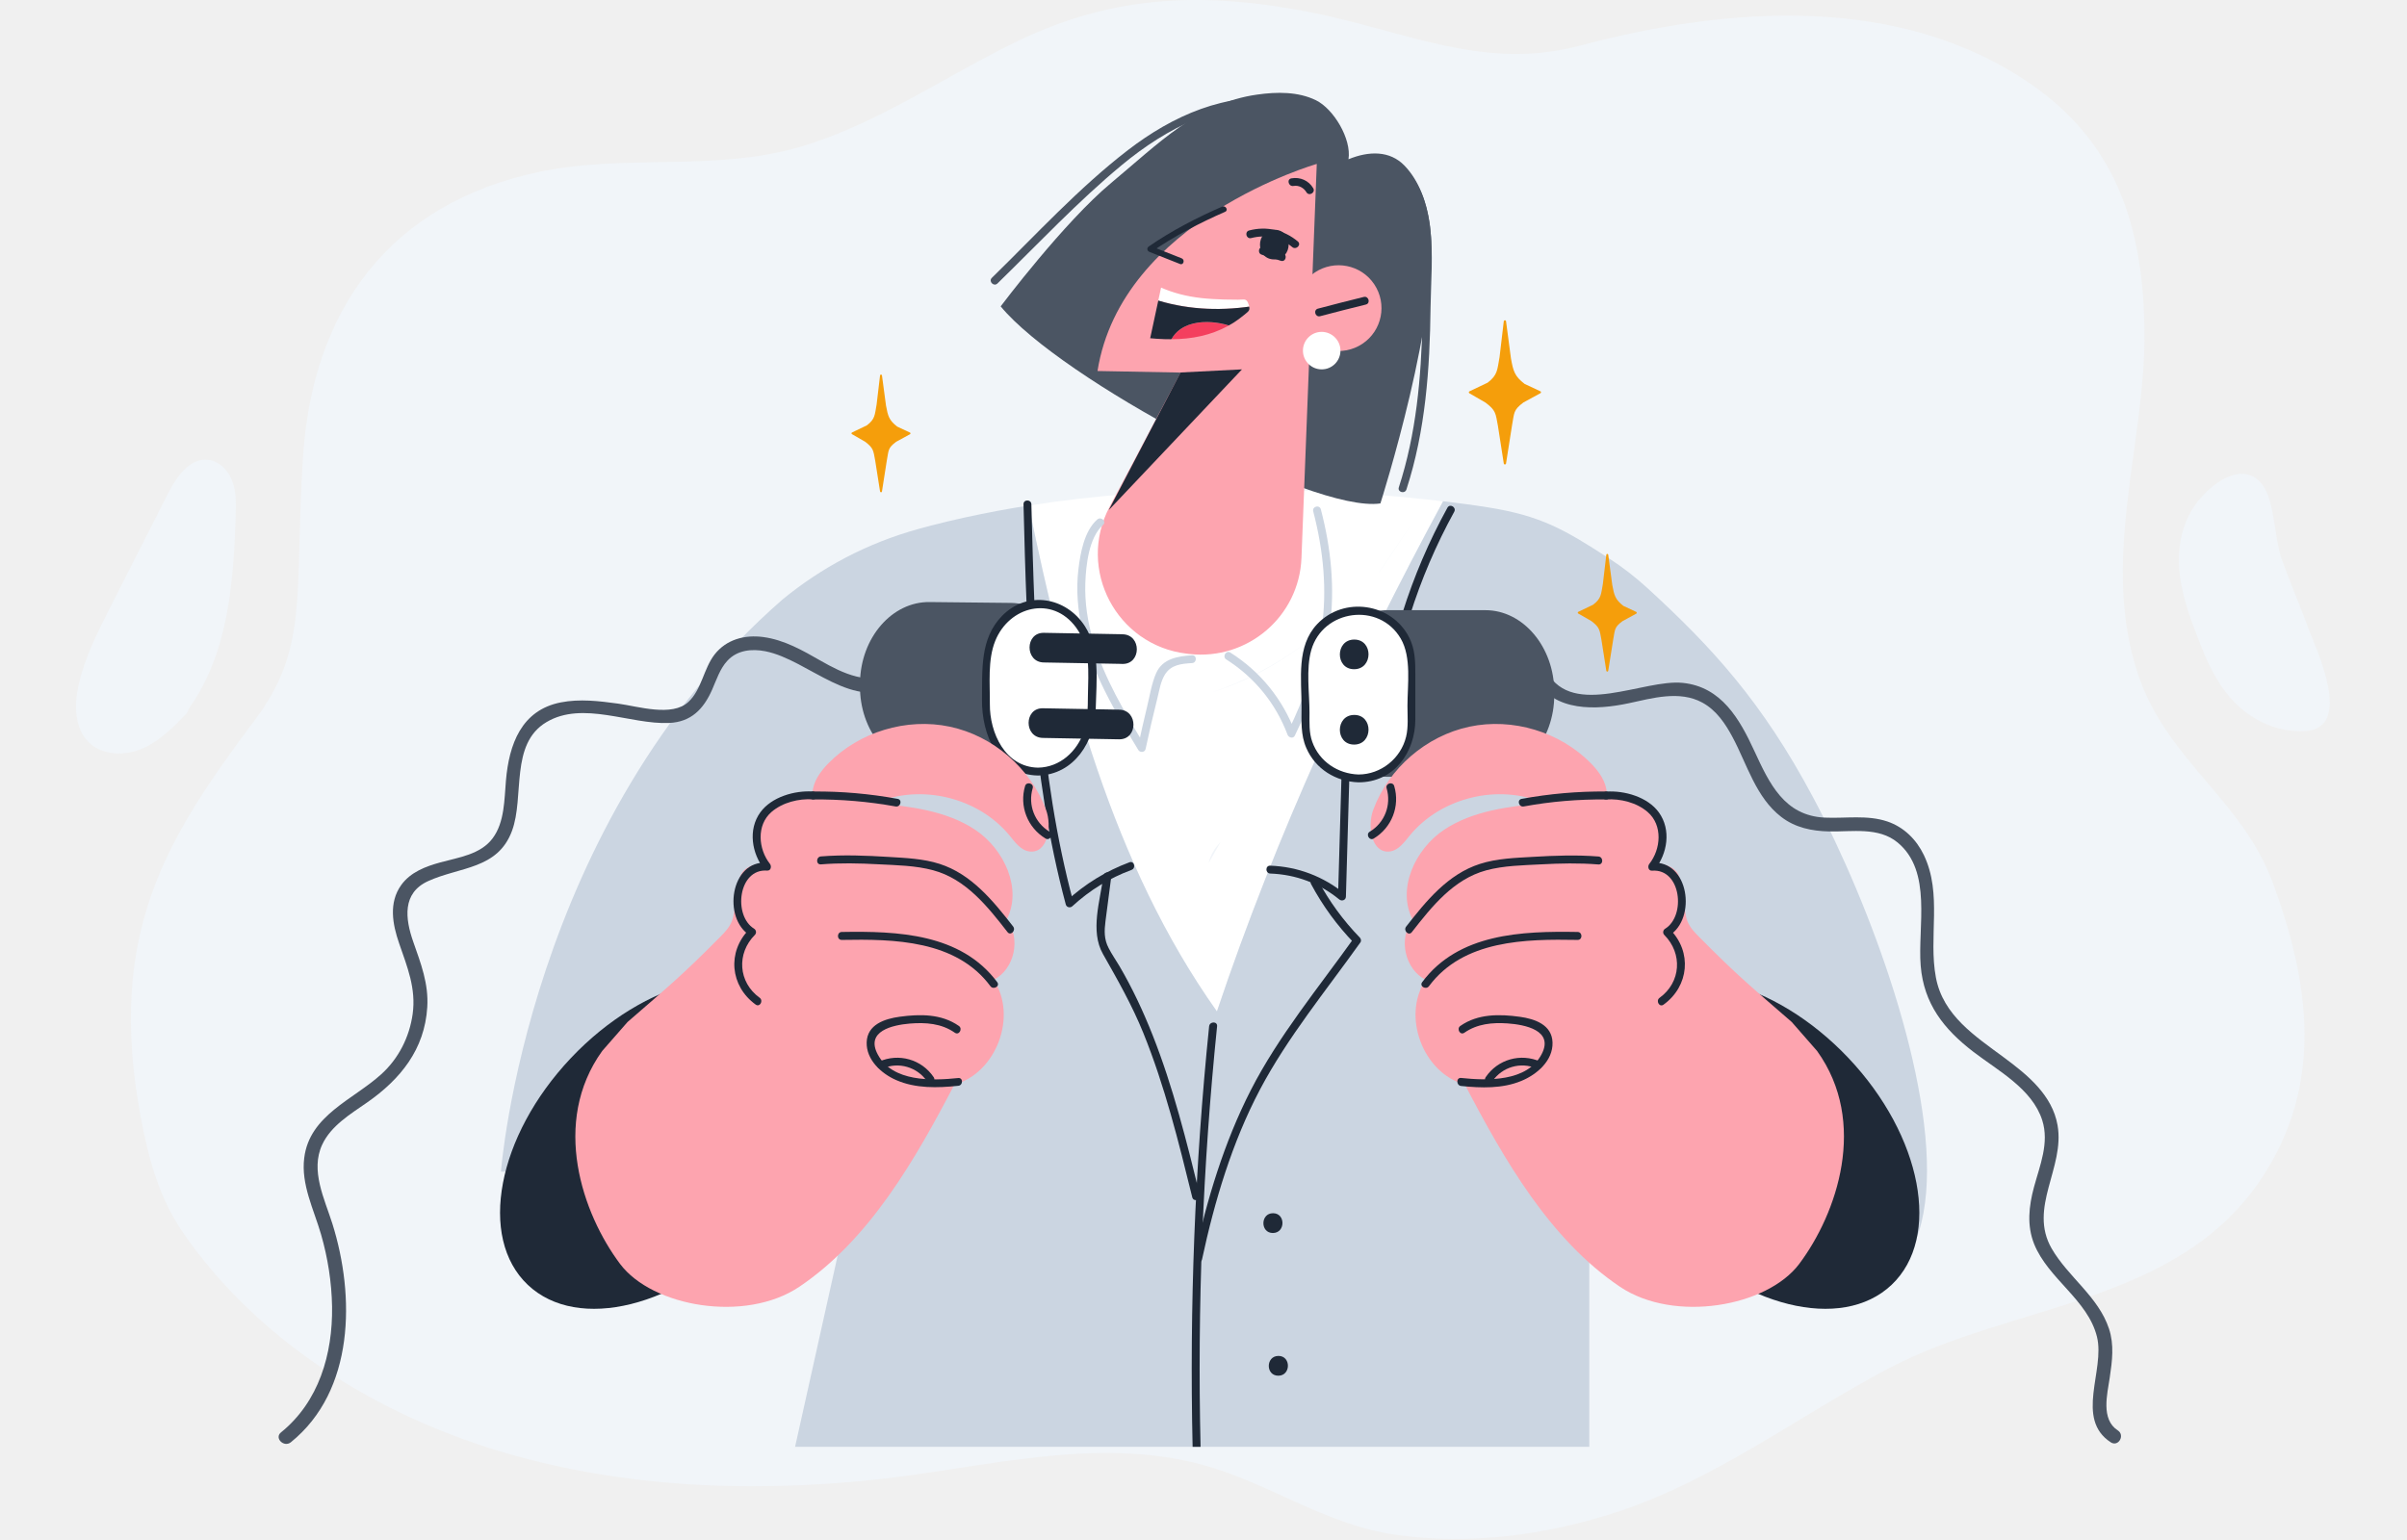
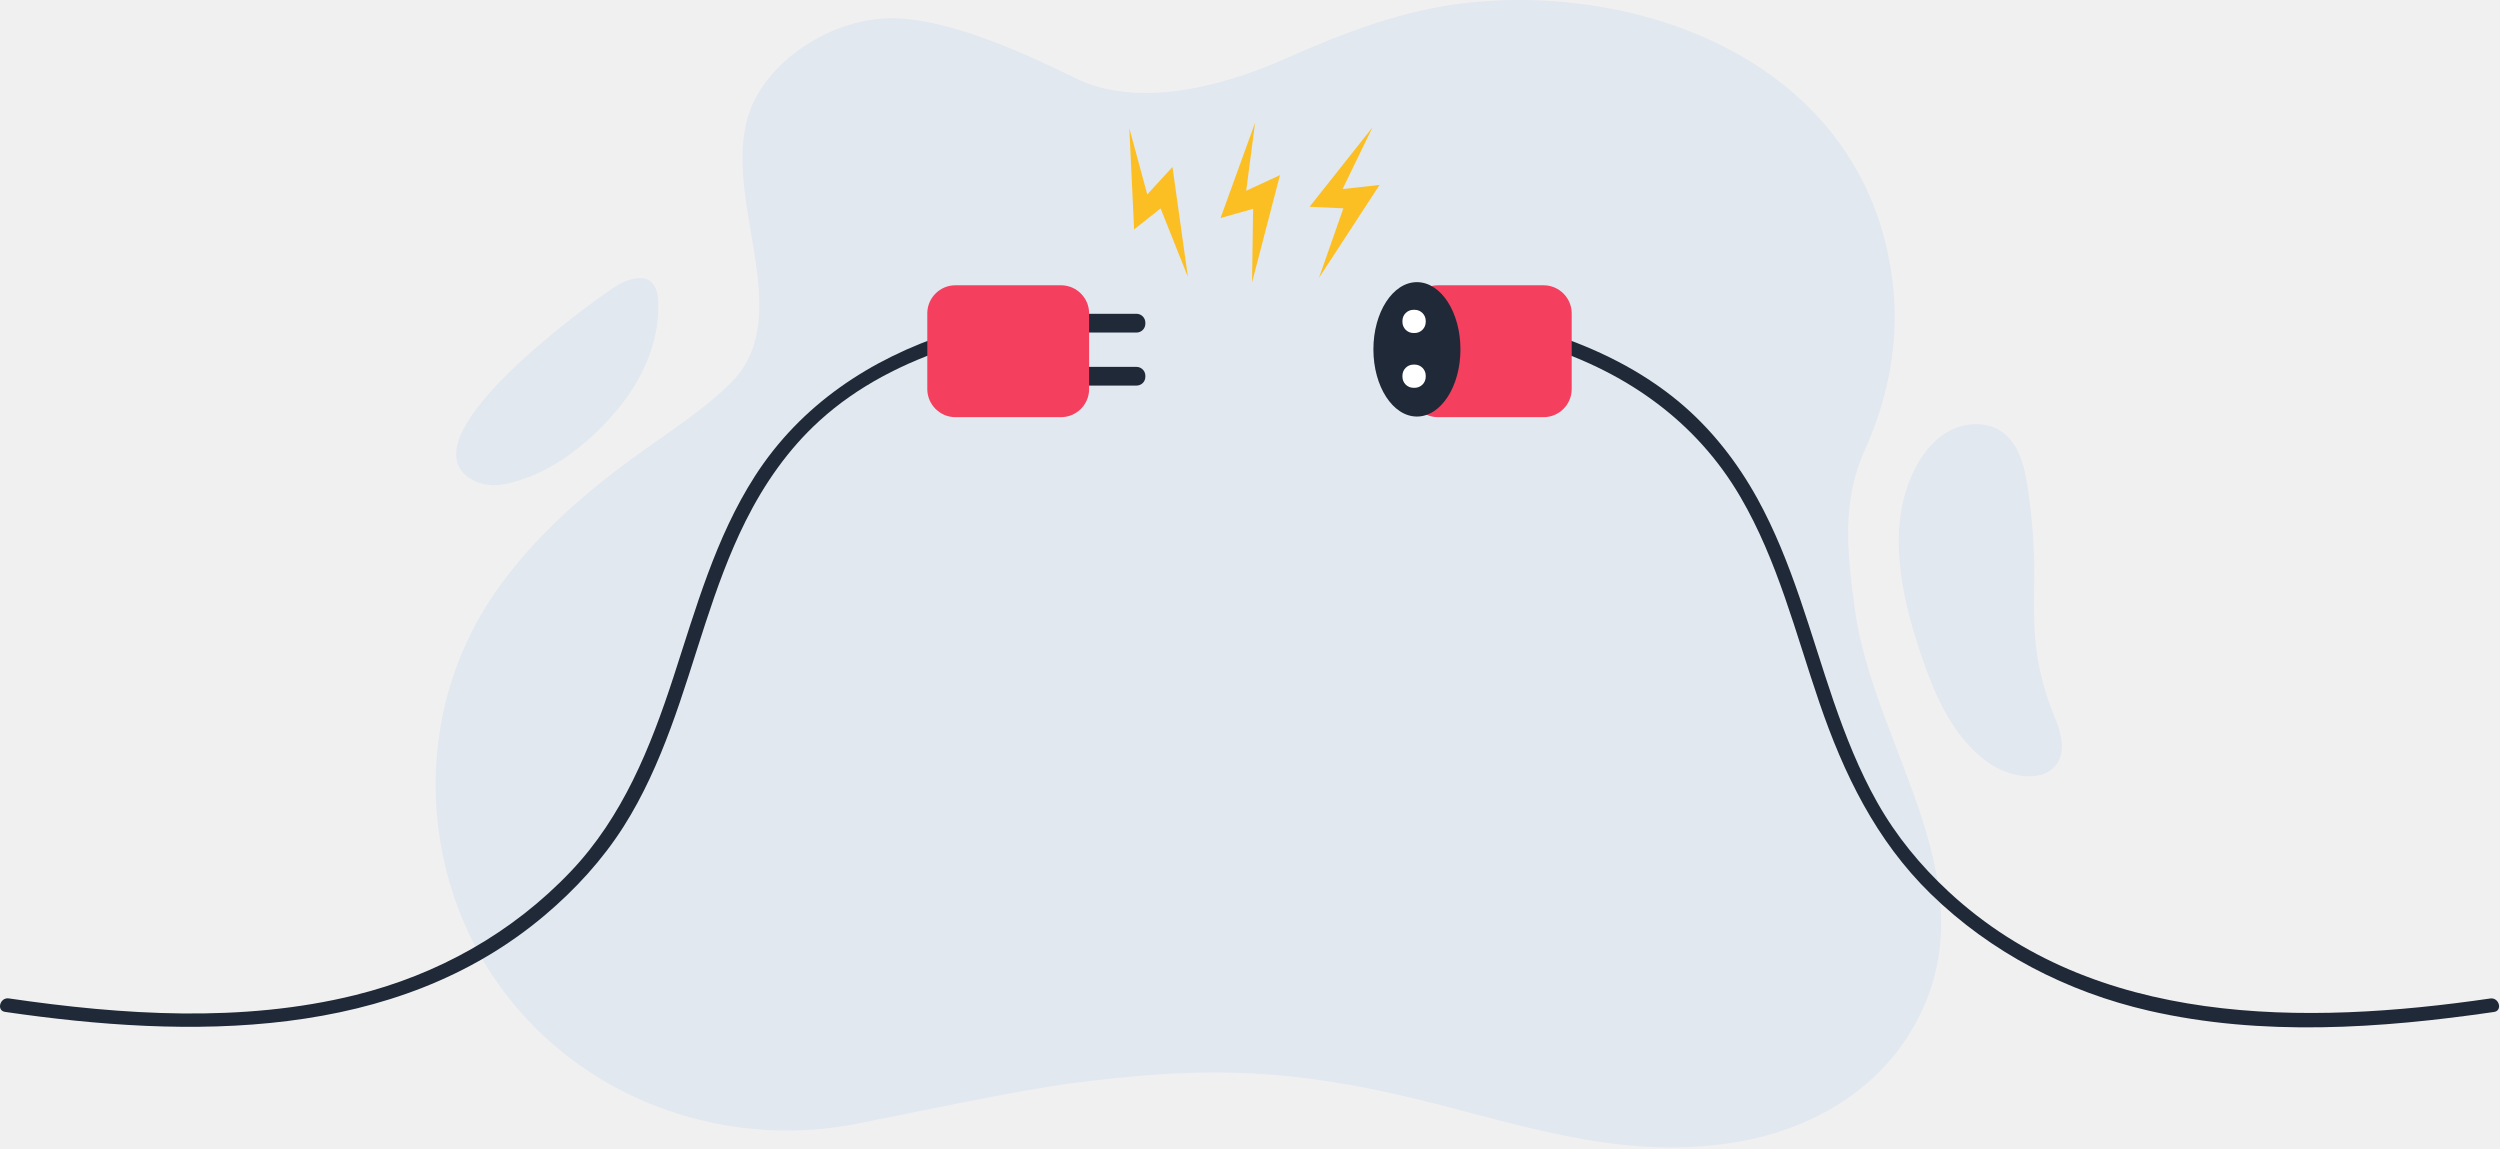
- <svg xmlns="http://www.w3.org/2000/svg" width="311" height="199" viewBox="0 0 311 199" fill="none">
-   <g clip-path="url(#clip0_168_7181)">
-     <path d="M126.355 7.956C118.952 11.953 111.754 16.456 103.66 18.9C92.586 22.247 81.002 19.863 69.806 22.186C50.298 26.244 40.326 40.101 39.139 59.208C38.012 77.279 39.938 83.708 32.862 93.159C21.399 108.449 13.79 120.705 18.164 144.278C19.146 149.575 20.527 154.776 23.617 159.267C32.777 172.607 47.366 182.118 63.263 187.162C79.16 192.207 96.33 193.001 113.015 191.243C126.973 189.775 141.465 185.537 155.399 189.329C164.087 191.701 171.139 197.034 180.287 198.359C189.847 199.743 199.747 198.419 208.883 195.433C221.593 191.28 232.317 183.033 244.021 176.856C260.016 168.429 281.244 168.694 292.161 152.368C300.316 140.16 298.414 127.013 293.676 114.131C289.726 103.392 280.057 98.299 276.325 87.368C271.296 72.632 277.125 57.787 277.076 43.231C277.028 30.036 273.805 18.948 262.815 11.159C245.657 -0.965 223.181 0.841 204.109 5.909C191.774 9.184 181.608 4.055 169.733 1.671C156.114 -1.061 144.288 -0.821 131.626 5.247C129.857 6.09 128.1 7.017 126.355 7.956Z" fill="#F1F5F9" />
-     <path d="M24.539 91.377C29.507 84.31 30.186 75.196 30.452 66.588C30.501 65.119 30.537 63.602 30.028 62.229C29.531 60.845 28.368 59.593 26.89 59.436C24.479 59.171 22.782 61.664 21.692 63.819C19.208 68.707 16.724 73.607 14.24 78.495C12.592 81.745 10.932 85.032 10.145 88.584C9.575 91.148 9.611 94.182 11.538 96C13.307 97.673 16.179 97.71 18.42 96.734C20.662 95.759 22.419 93.965 24.115 92.207L24.539 91.377Z" fill="#F1F5F9" />
-     <path d="M281.948 68.947C280.64 73.956 282.627 79.024 284.396 83.515C285.486 86.284 286.855 89.005 289.061 91.112C291.266 93.219 294.416 94.675 297.821 94.495C304.243 94.146 299.166 83.683 298.173 80.987C297.082 78.013 295.81 75.099 294.756 72.102C293.859 69.537 293.895 64.673 292.296 62.615C289.509 59.003 284.505 63.289 282.893 66.467C282.469 67.286 282.166 68.117 281.948 68.947Z" fill="#F1F5F9" />
-     <path d="M186.458 64.799C185.921 64.731 185.385 64.676 184.838 64.609C184.693 64.597 184.558 64.575 184.413 64.564C184.38 64.564 184.346 64.553 184.313 64.553C168.036 62.776 149.783 62.687 132.914 65.346C137.673 88.224 143.694 111.65 157.245 130.731C164.908 107.886 174.996 86.001 186.458 64.799ZM182.603 67.424C180.838 70.004 178.593 73.523 178.012 74.16C178.515 73.557 180.805 70.015 182.603 67.424ZM168.371 83.343C167.936 83.678 167.511 83.991 167.087 84.281C163.668 86.649 160.172 88.37 156.508 89.509C160.741 88.102 164.741 86.013 168.371 83.343ZM157.692 108.846L156.172 111.528C156.385 110.489 156.954 109.64 157.692 108.846Z" fill="white" />
-     <path d="M205.347 155.352V187H102.729L110.448 152.313L64.725 151.431C64.725 151.431 68.165 106.199 101.109 77.478C106.114 73.378 111.945 70.216 118.76 68.34C119.274 68.194 119.787 68.06 120.301 67.926C121.731 67.558 123.183 67.211 124.647 66.887C126.032 66.586 127.428 66.306 128.825 66.038C130.177 65.781 131.539 65.558 132.914 65.335C137.661 88.202 143.694 111.639 157.233 130.719C164.897 107.874 174.984 85.99 186.457 64.787C188.423 65.022 190.345 65.267 192.221 65.569C199.058 66.653 202.086 68.395 207.95 72.205C209.671 73.322 211.335 74.607 212.977 76.115C221.222 83.689 227.679 90.704 234.247 103.026C248.96 130.652 268.152 194.362 205.347 155.352Z" fill="#CBD5E1" />
-     <path d="M117.586 56.118L115.787 57.101C114.693 57.917 114.838 58.185 114.581 59.526L113.955 63.525C113.933 63.659 113.743 63.659 113.71 63.525L113.084 59.548C112.838 58.207 112.861 57.917 111.777 57.09L110.068 56.107C110.001 56.062 110.001 55.962 110.068 55.906L112 54.979C113.084 54.163 113.017 53.616 113.263 52.287L113.71 48.511C113.732 48.377 113.922 48.377 113.955 48.511L114.48 52.432C114.726 53.761 114.86 54.309 115.922 55.135L117.597 55.917C117.653 55.973 117.653 56.074 117.586 56.118Z" fill="#F59E0B" />
-     <path d="M211.435 79.299L209.637 80.282C208.542 81.097 208.687 81.365 208.43 82.706L207.793 86.705C207.771 86.839 207.581 86.839 207.548 86.705L206.922 82.728C206.676 81.388 206.699 81.097 205.615 80.27L203.906 79.287C203.839 79.243 203.839 79.142 203.906 79.086L205.838 78.159C206.922 77.344 206.855 76.796 207.101 75.467L207.548 71.691C207.57 71.557 207.76 71.557 207.793 71.691L208.318 75.612C208.564 76.941 208.698 77.489 209.759 78.315L211.435 79.097C211.491 79.153 211.491 79.254 211.435 79.299Z" fill="#F59E0B" />
-     <path d="M199.047 50.812L196.835 52.018C195.494 53.024 195.673 53.348 195.36 55.001L194.59 59.905C194.556 60.073 194.322 60.073 194.299 59.905L193.54 55.035C193.238 53.392 193.271 53.035 191.931 52.03L189.842 50.823C189.764 50.767 189.764 50.644 189.842 50.589L192.21 49.46C193.528 48.455 193.45 47.785 193.752 46.154L194.299 41.517C194.333 41.35 194.567 41.35 194.59 41.517L195.226 46.321C195.517 47.941 195.684 48.622 197.003 49.628L199.058 50.589C199.125 50.633 199.125 50.756 199.047 50.812Z" fill="#F59E0B" />
-     <path d="M176.291 50.309L174.492 51.292C173.397 52.108 173.542 52.376 173.286 53.717L172.649 57.716C172.626 57.85 172.437 57.85 172.403 57.716L171.777 53.739C171.532 52.398 171.554 52.108 170.47 51.281L168.761 50.298C168.694 50.254 168.694 50.153 168.761 50.108L170.694 49.181C171.777 48.366 171.71 47.818 171.956 46.489L172.403 42.713C172.425 42.579 172.615 42.579 172.649 42.713L173.174 46.634C173.42 47.963 173.554 48.511 174.615 49.337L176.291 50.12C176.358 50.164 176.358 50.265 176.291 50.309Z" fill="#F59E0B" />
-     <path d="M174.235 20.583C174.637 17.958 172.324 14.081 170.023 12.953C167.722 11.836 164.996 11.858 162.427 12.227C154.719 13.31 149.703 18.538 143.581 23.633C137.459 28.727 129.293 39.596 129.293 39.596C136.968 48.947 169.52 66.351 178.357 65.067C178.357 65.067 186.367 39.943 184.724 28.961C184.311 26.18 183.384 23.387 181.474 21.41C179.574 19.432 176.838 19.51 174.235 20.583Z" fill="#4B5563" />
-     <path d="M165.845 12.83C158.45 11.836 151.501 14.964 145.737 19.399C139.392 24.28 133.873 30.324 128.154 35.91C127.684 36.368 128.411 37.094 128.88 36.636C134.153 31.497 139.258 26.046 144.933 21.343C150.697 16.572 157.869 12.774 165.566 13.813C166.214 13.902 166.493 12.919 165.845 12.83Z" fill="#4B5563" />
-     <path d="M179.576 21.477C182.726 23.521 183.62 27.274 183.787 30.805C183.955 34.402 183.865 38.032 183.787 41.629C183.631 48.857 182.983 56.085 180.737 62.989C180.536 63.614 181.519 63.882 181.721 63.257C184.189 55.66 184.748 47.662 184.837 39.719C184.915 33.508 186.178 24.537 180.09 20.583C179.542 20.236 179.028 21.119 179.576 21.477Z" fill="#4B5563" />
-     <path d="M168.158 72.126L170.135 21.186C170.135 21.186 144.91 28.414 141.805 47.952L152.551 48.153C152.551 48.153 147.904 56.911 143.357 65.524C139.101 73.59 144.274 83.409 153.322 84.482C153.445 84.493 153.557 84.515 153.68 84.526C161.198 85.364 167.856 79.678 168.158 72.126Z" fill="#FDA4AF" />
-     <path d="M176.033 44.433C173.486 46.131 170.046 45.449 168.348 42.902C166.65 40.355 167.331 36.915 169.878 35.217C172.425 33.519 175.866 34.2 177.564 36.747C179.262 39.294 178.58 42.735 176.033 44.433Z" fill="#FDA4AF" />
-     <path d="M170.57 40.869C172.536 40.355 174.502 39.841 176.479 39.361C177.116 39.205 176.848 38.222 176.211 38.378C174.234 38.858 172.268 39.372 170.302 39.886C169.654 40.042 169.922 41.037 170.57 40.869Z" fill="#1F2937" />
-     <path d="M152.541 48.142L143.258 65.927L160.473 47.74L152.541 48.142Z" fill="#1F2937" />
-     <path d="M157.914 26.704C154.652 28.123 151.356 29.832 148.429 31.854C148.139 32.055 148.206 32.435 148.519 32.558C149.837 33.083 151.155 33.597 152.473 34.122C152.931 34.301 153.133 33.563 152.674 33.385C151.356 32.86 150.038 32.346 148.72 31.821C148.753 32.055 148.776 32.29 148.809 32.525C151.736 30.514 155.043 28.793 158.294 27.375C158.752 27.174 158.361 26.515 157.914 26.704Z" fill="#1F2937" />
-     <path d="M161.667 30.77C163.544 30.279 165.466 30.681 166.963 31.932C167.465 32.357 168.191 31.631 167.689 31.206C165.912 29.72 163.645 29.195 161.399 29.787C160.762 29.955 161.031 30.938 161.667 30.77Z" fill="#1F2937" />
-     <path d="M163.02 32.916C163.847 33.184 164.673 33.441 165.5 33.709C166.126 33.91 166.394 32.927 165.768 32.726C164.942 32.458 164.115 32.201 163.288 31.933C162.663 31.732 162.395 32.715 163.02 32.916Z" fill="#1F2937" />
-     <path d="M167.129 24.034C167.799 23.912 168.458 24.269 168.793 24.839C169.128 25.408 170.011 24.895 169.676 24.325C169.095 23.331 167.989 22.85 166.86 23.051C166.212 23.163 166.481 24.146 167.129 24.034Z" fill="#1F2937" />
-     <path d="M162.315 38.59C162.047 38.255 161.567 38.222 161.142 38.222C157.4 38.188 153.501 38.278 150.127 36.658L149.658 38.847C153.792 40.087 158.148 40.21 162.416 39.473C162.527 39.16 162.527 38.847 162.315 38.59Z" fill="white" />
-     <path d="M151.121 44.355C152.652 44.355 154.182 44.198 155.668 43.83C156.975 43.495 158.237 42.981 159.388 42.299C156.763 41.26 152.395 41.104 151.121 44.355Z" fill="#F43F5E" />
-     <path d="M161.869 40.333C162.092 40.099 162.315 39.786 162.416 39.473C158.149 40.21 153.792 40.099 149.658 38.847L148.508 44.198C149.379 44.288 150.251 44.344 151.122 44.344C152.395 41.093 156.763 41.249 159.389 42.277C160.293 41.752 161.131 41.104 161.869 40.333Z" fill="#1F2937" />
-     <path d="M148.509 44.712C151.514 45.003 154.608 44.891 157.457 43.785C159.211 43.104 162.16 41.674 162.864 39.73C163.59 37.719 161.277 37.719 159.959 37.708C156.697 37.674 153.413 37.585 150.385 36.222C149.793 35.954 149.268 36.837 149.871 37.105C151.581 37.875 153.346 38.311 155.211 38.523C156.194 38.635 157.189 38.68 158.183 38.713C158.775 38.724 159.378 38.736 159.97 38.736C160.763 38.747 161.065 38.49 161.333 39.361C161.59 40.154 161.344 40.199 160.752 40.702C160.316 41.07 159.847 41.406 159.367 41.718C158.35 42.355 157.256 42.847 156.105 43.193C153.647 43.93 151.056 43.953 148.52 43.707C147.849 43.629 147.849 44.656 148.509 44.712Z" fill="#FDA4AF" />
-     <path d="M164.639 33.53C167.108 33.53 167.13 29.698 164.662 29.698C162.193 29.687 162.17 33.53 164.639 33.53Z" fill="#1F2937" />
-     <path d="M173.196 45.316C173.196 46.657 172.112 47.74 170.772 47.74C169.431 47.74 168.348 46.657 168.348 45.316C168.348 43.975 169.431 42.892 170.772 42.892C172.112 42.903 173.196 43.987 173.196 45.316Z" fill="white" />
-     <path d="M102.74 129.558C109.197 135.668 106.706 148.795 97.165 158.882C87.625 168.959 74.656 172.176 68.199 166.065C61.742 159.955 64.233 146.828 73.773 136.741C83.302 126.664 96.272 123.447 102.74 129.558Z" fill="#1F2937" />
-     <path d="M209.861 129.558C203.404 135.668 205.895 148.795 215.435 158.882C224.975 168.959 237.945 172.176 244.402 166.065C250.859 159.955 248.368 146.828 238.828 136.741C229.287 126.664 216.318 123.447 209.861 129.558Z" fill="#1F2937" />
-     <path d="M198.399 87.789C200.801 92.045 206.286 91.777 210.431 90.894C213.491 90.235 217.01 89.207 219.948 90.805C221.758 91.788 222.931 93.531 223.869 95.296C225.735 98.792 226.874 103.06 230.136 105.573C231.935 106.969 234.102 107.416 236.336 107.461C239.286 107.517 242.726 106.858 245.184 108.891C249.708 112.622 247.753 119.828 248.167 124.832C248.569 129.748 251.172 133.021 254.948 135.925C258.131 138.372 262.578 140.718 263.873 144.795C264.801 147.722 263.561 150.626 262.801 153.442C262.142 155.888 261.863 158.379 262.823 160.781C264.644 165.305 269.772 167.998 270.945 172.79C272.006 177.091 268.063 183.38 272.732 186.419C273.704 187.045 274.598 185.503 273.637 184.877C271.414 183.436 272.274 180.197 272.598 178.018C272.911 175.918 273.179 173.796 272.498 171.74C271.124 167.584 267.225 165.06 265.091 161.373C262.041 156.078 266.811 150.939 265.851 145.443C265.169 141.522 261.952 138.919 258.936 136.685C255.205 133.914 251.06 131.256 250.133 126.352C249.139 121.079 250.993 115.582 248.58 110.522C247.619 108.511 246 106.902 243.866 106.176C241.263 105.294 238.459 105.797 235.767 105.674C230.55 105.428 228.617 101.272 226.685 97.083C224.774 92.939 222.428 88.76 217.401 88.258C212.385 87.755 203.259 92.827 199.907 86.906C199.382 85.878 197.829 86.783 198.399 87.789Z" fill="#4B5563" />
-     <path d="M37.578 186.408C45.833 179.739 45.878 167.506 42.951 158.178C41.934 154.95 40.069 151.286 41.633 147.934C42.772 145.488 45.297 143.98 47.431 142.494C51.754 139.478 54.871 135.624 55.206 130.172C55.396 127.145 54.379 124.531 53.396 121.727C52.346 118.733 51.944 115.426 55.306 113.885C59.417 112.008 64.31 112.376 66.154 107.383C67.796 102.948 65.852 96.156 70.611 93.33C75.303 90.537 81.447 93.665 86.452 93.441C89.311 93.318 90.909 91.632 92.004 89.152C92.573 87.867 93.02 86.426 93.992 85.387C95.266 84.013 97.131 83.834 98.874 84.169C104.549 85.286 110.369 92.246 116.379 88.358C117.34 87.733 116.446 86.191 115.474 86.817C112.447 88.772 108.839 86.996 106.057 85.409C103.711 84.069 101.354 82.706 98.628 82.337C96.226 82.013 93.847 82.639 92.317 84.605C90.909 86.437 90.663 89.107 88.965 90.704C86.854 92.704 82.419 91.285 79.85 90.939C77.414 90.604 74.901 90.302 72.454 90.783C67.349 91.788 65.774 96.223 65.372 100.87C65.159 103.339 65.204 106.255 63.662 108.333C62.098 110.444 59.261 110.813 56.904 111.46C54.994 111.985 53.027 112.723 51.832 114.398C50.201 116.689 50.715 119.459 51.575 121.939C52.625 124.989 53.776 127.748 53.318 131.055C52.905 134.037 51.497 136.819 49.263 138.841C45.632 142.137 39.991 144.136 39.309 149.655C38.873 153.095 40.56 156.346 41.488 159.564C42.359 162.591 42.85 165.719 42.906 168.869C42.996 174.991 41.208 181.169 36.304 185.134C35.41 185.861 36.684 187.123 37.578 186.408Z" fill="#4B5563" />
-     <path d="M155.121 187C154.696 168.858 155.411 150.693 157.255 132.641C157.322 131.982 156.305 131.993 156.227 132.641C154.384 150.705 153.68 168.858 154.093 187H155.121Z" fill="#1F2937" />
-     <path d="M155.312 162.77C156.921 155.252 159.2 147.633 162.797 140.818C166.36 134.071 171.365 127.994 175.778 121.794C175.912 121.604 175.845 121.325 175.699 121.179C173.543 118.956 171.745 116.488 170.281 113.751C169.969 113.17 169.086 113.684 169.399 114.264C170.896 117.068 172.761 119.615 174.973 121.906C174.951 121.704 174.917 121.492 174.895 121.291C170.36 127.648 165.187 133.903 161.624 140.874C158.161 147.644 155.915 155.095 154.329 162.502C154.195 163.138 155.178 163.407 155.312 162.77Z" fill="#1F2937" />
-     <path d="M164.125 112.902C167.421 113.025 170.47 114.153 173.029 116.242C173.364 116.521 173.889 116.354 173.9 115.884C174.045 110.813 174.19 105.741 174.336 100.669C174.358 100.01 173.33 100.01 173.319 100.669C173.174 105.741 173.029 110.813 172.883 115.884C173.174 115.761 173.464 115.639 173.755 115.527C170.973 113.27 167.7 112.019 164.125 111.885C163.466 111.852 163.466 112.879 164.125 112.902Z" fill="#1F2937" />
-     <path d="M182.178 79.522C183.641 74.875 185.552 70.406 187.898 66.139C188.21 65.558 187.328 65.044 187.015 65.625C184.624 69.971 182.681 74.517 181.195 79.254C180.994 79.879 181.977 80.147 182.178 79.522Z" fill="#1F2937" />
-     <path d="M132.244 65.178C132.68 82.527 133.183 100.044 137.707 116.901C137.808 117.281 138.288 117.381 138.556 117.124C140.802 115.058 143.337 113.494 146.197 112.432C146.812 112.209 146.544 111.215 145.929 111.449C142.913 112.578 140.21 114.231 137.841 116.409C138.121 116.488 138.411 116.555 138.69 116.633C134.188 99.865 133.697 82.438 133.261 65.178C133.25 64.519 132.222 64.519 132.244 65.178Z" fill="#1F2937" />
-     <path d="M142.564 113.225C142.151 116.409 140.822 120.341 142.509 123.302C144.408 126.653 146.273 129.926 147.726 133.512C150.507 140.371 152.283 147.577 154.048 154.749C154.205 155.385 155.188 155.117 155.032 154.481C153.311 147.499 151.58 140.494 148.932 133.803C147.714 130.719 146.307 127.703 144.62 124.832C144.173 124.073 143.648 123.335 143.246 122.542C142.643 121.391 142.676 120.319 142.833 119.079C143.078 117.135 143.346 115.18 143.592 113.236C143.67 112.566 142.654 112.577 142.564 113.225Z" fill="#1F2937" />
-     <path d="M164.461 159.362C166.103 159.362 166.125 156.804 164.483 156.804C162.841 156.804 162.819 159.362 164.461 159.362Z" fill="#1F2937" />
-     <path d="M165.164 177.806C166.807 177.806 166.829 175.248 165.187 175.248C163.533 175.248 163.511 177.806 165.164 177.806Z" fill="#1F2937" />
-     <path d="M154.016 84.694C152.173 84.817 150.218 85.119 149.391 86.984C148.799 88.314 148.565 89.9 148.218 91.308C147.794 93.05 147.403 94.804 147.023 96.558C147.336 96.513 147.649 96.48 147.961 96.435C145.347 92.112 142.689 87.71 141.248 82.829C140.533 80.416 140.142 77.88 140.231 75.355C140.309 73.087 140.689 69.457 142.51 67.859C143.013 67.424 142.286 66.709 141.784 67.133C140.097 68.597 139.583 71.501 139.337 73.59C139.024 76.182 139.248 78.818 139.818 81.365C141.08 87.007 144.13 92.045 147.079 96.938C147.291 97.295 147.917 97.262 148.017 96.815C148.486 94.625 148.989 92.436 149.537 90.257C149.794 89.23 149.95 88.112 150.508 87.197C151.302 85.901 152.631 85.789 154.027 85.7C154.664 85.666 154.675 84.65 154.016 84.694Z" fill="#CBD5E1" />
-     <path d="M158.439 85.23C162.092 87.543 164.84 90.916 166.359 94.96C166.493 95.329 167.085 95.519 167.297 95.083C169.442 90.671 171.151 86.035 171.811 81.142C172.503 75.992 171.978 70.842 170.66 65.826C170.492 65.189 169.509 65.457 169.677 66.094C170.984 71.099 171.509 76.26 170.749 81.399C170.068 86.012 168.448 90.38 166.415 94.558C166.728 94.603 167.04 94.636 167.353 94.681C165.745 90.369 162.851 86.805 158.964 84.337C158.405 84.001 157.891 84.884 158.439 85.23Z" fill="#CBD5E1" />
-     <path d="M130.377 99.463L119.888 99.351C114.995 99.262 111.04 94.425 111.118 88.605V88.236C111.197 82.416 115.263 77.724 120.156 77.813L130.646 77.925C135.539 78.014 139.493 82.852 139.415 88.672V89.04C139.337 94.861 135.27 99.552 130.377 99.463Z" fill="#4B5563" />
-     <path d="M134.12 99.731C130.355 99.664 127.328 95.944 127.384 91.476L127.451 86.002C127.506 81.533 130.634 77.925 134.399 77.992C138.164 78.059 141.191 81.779 141.135 86.248L141.068 91.721C141.012 96.201 137.884 99.798 134.12 99.731Z" fill="white" />
-     <path d="M134.119 99.217C129.852 99.139 127.863 94.682 127.897 91.006C127.919 88.381 127.595 85.309 128.589 82.84C130.399 78.338 135.962 76.931 139.023 81.086C140.956 83.701 140.609 86.907 140.565 89.956C140.542 91.498 140.576 93.028 140.062 94.514C139.168 97.128 136.956 99.172 134.119 99.217C133.46 99.228 133.46 100.256 134.119 100.234C138.8 100.144 141.481 95.799 141.581 91.498C141.659 87.99 142.162 84.024 140.174 80.93C137.738 77.154 132.711 76.283 129.472 79.601C126.578 82.561 126.936 86.627 126.88 90.425C126.824 94.849 128.924 100.144 134.119 100.234C134.778 100.256 134.778 99.228 134.119 99.217Z" fill="#1F2937" />
-     <path d="M134.858 85.621C138.142 85.677 141.426 85.744 144.71 85.8C147.179 85.845 147.202 82.013 144.733 81.968H144.722C144.71 83.242 144.699 84.526 144.699 85.8C144.811 85.8 144.912 85.8 145.023 85.811C147.492 85.856 147.514 82.024 145.046 81.979H145.034C142.566 81.935 142.543 85.766 145.012 85.811H145.023C145.034 84.538 145.046 83.253 145.046 81.979C144.934 81.979 144.833 81.979 144.722 81.968C142.253 81.924 142.23 85.755 144.699 85.8H144.71C144.722 84.526 144.733 83.242 144.733 81.968C141.449 81.912 138.164 81.845 134.88 81.79C132.422 81.745 132.4 85.576 134.858 85.621Z" fill="#1F2937" />
-     <path d="M134.734 95.374C138.019 95.43 141.303 95.497 144.587 95.553C144.599 94.279 144.61 92.995 144.61 91.721C144.398 91.721 144.174 91.71 143.962 91.71C141.493 91.665 141.471 95.497 143.94 95.542C144.152 95.542 144.375 95.553 144.587 95.553C147.056 95.597 147.079 91.766 144.61 91.721C141.325 91.665 138.041 91.598 134.757 91.542C132.299 91.487 132.277 95.318 134.734 95.374Z" fill="#1F2937" />
-     <path d="M81.081 132.093C86.309 127.546 88.13 126.072 93 121.145C93.604 120.542 94.218 119.905 94.542 119.112C94.832 118.397 94.877 117.604 95 116.833C95.626 113.214 95.1 112.097 98.731 111.505C97.67 109.259 97.748 107.394 98.362 105.74C98.988 104.076 103.233 102.199 104.976 102.523C105.043 101.037 105.981 99.73 107.02 98.669C111.008 94.591 117.141 92.737 122.727 93.921C128.312 95.105 133.161 99.294 135.149 104.646C135.965 106.824 135.361 110.309 133.049 110.052C131.921 109.929 131.172 108.891 130.457 108.008C126.425 103.07 118.996 101.261 113.142 103.785C117.61 104.243 122.28 104.757 126.022 107.26C129.754 109.762 132.133 114.901 130.055 118.878C131.965 121.235 131.094 125.279 128.379 126.642C131.507 131.311 128.737 138.695 123.319 140.17C118.258 149.866 112.349 160.2 103.278 166.31C96.285 171.014 84.276 168.902 80.12 163.361C75.227 156.837 71.183 145.063 77.808 135.835L81.081 132.093Z" fill="#FDA4AF" />
-     <path d="M105.055 103.327C108.641 103.294 112.182 103.595 115.712 104.232C116.36 104.355 116.628 103.361 115.98 103.249C112.372 102.59 108.73 102.266 105.055 102.3C104.396 102.311 104.396 103.327 105.055 103.327Z" fill="#1F2937" />
-     <path d="M106.072 111.717C108.552 111.516 111.021 111.572 113.501 111.706C115.847 111.828 118.283 111.862 120.561 112.476C124.795 113.605 127.61 117.168 130.18 120.475C130.582 120.989 131.297 120.263 130.906 119.749C128.337 116.453 125.521 112.968 121.388 111.65C119.288 110.979 117.031 110.89 114.853 110.756C111.926 110.577 108.999 110.454 106.072 110.689C105.413 110.745 105.413 111.773 106.072 111.717Z" fill="#1F2937" />
-     <path d="M108.764 121.481C115.511 121.358 123.532 121.492 127.967 127.457C128.358 127.982 129.241 127.468 128.85 126.943C124.147 120.632 115.947 120.33 108.764 120.453C108.105 120.464 108.105 121.492 108.764 121.481Z" fill="#1F2937" />
-     <path d="M123.81 139.332C120.392 139.689 115.309 139.846 113.41 136.282C111.79 133.244 115.354 132.484 117.532 132.294C119.599 132.126 121.632 132.26 123.375 133.478C123.911 133.858 124.425 132.964 123.889 132.596C121.632 131.02 118.862 131.054 116.236 131.411C114.304 131.68 112.047 132.417 111.98 134.718C111.913 136.986 113.89 138.773 115.801 139.6C118.303 140.695 121.129 140.617 123.799 140.337C124.458 140.293 124.458 139.265 123.81 139.332Z" fill="#1F2937" />
-     <path d="M114.092 138.092C116.103 137.198 118.527 137.925 119.756 139.734C120.125 140.282 121.007 139.768 120.638 139.22C119.074 136.908 116.125 136.081 113.578 137.21C112.975 137.478 113.489 138.36 114.092 138.092Z" fill="#1F2937" />
-     <path d="M132.446 101.596C131.675 104.199 132.77 106.98 135.094 108.377C135.663 108.712 136.177 107.829 135.607 107.494C133.675 106.321 132.792 104.031 133.429 101.875C133.619 101.238 132.625 100.97 132.446 101.596Z" fill="#1F2937" />
-     <path d="M105.053 102.3C102.685 102.144 99.691 102.993 98.239 104.992C96.619 107.226 97.133 110.321 98.764 112.376C98.887 112.086 99.009 111.795 99.121 111.505C94.351 111.136 93.335 118.722 96.909 120.911C96.876 120.643 96.842 120.375 96.809 120.107C93.915 123.011 94.34 127.457 97.635 129.837C98.172 130.228 98.674 129.334 98.149 128.954C95.379 126.955 95.144 123.224 97.535 120.833C97.769 120.598 97.714 120.207 97.434 120.029C94.709 118.364 95.368 112.242 99.121 112.522C99.613 112.555 99.724 111.963 99.479 111.65C97.971 109.74 97.714 106.634 99.691 104.936C101.121 103.707 103.199 103.194 105.042 103.316C105.712 103.372 105.712 102.345 105.053 102.3Z" fill="#1F2937" />
-     <path d="M179.273 100.401H191.918C196.822 100.401 200.822 95.642 200.822 89.822V89.453C200.822 83.633 196.811 78.863 191.918 78.863H179.273C174.368 78.863 170.369 83.622 170.369 89.442V89.811C170.369 95.642 174.368 100.401 179.273 100.401Z" fill="#4B5563" />
-     <path d="M175.518 100.614C179.283 100.614 182.366 97.531 182.366 93.777V85.722C182.366 81.958 179.283 78.875 175.53 78.875C171.765 78.875 168.682 81.958 168.682 85.711V93.766C168.682 97.531 171.754 100.603 175.518 100.614Z" fill="white" />
-     <path d="M175.519 101.116C180.122 101.116 182.87 97.229 182.87 92.973C182.87 91.062 182.87 89.141 182.87 87.231C182.87 85.544 182.859 83.946 182.077 82.394C179.809 77.914 173.609 77.031 170.18 80.673C167.487 83.533 168.169 87.767 168.169 91.364C168.169 93.162 168.035 94.972 168.783 96.67C169.956 99.396 172.604 101.016 175.519 101.116C176.179 101.139 176.179 100.111 175.519 100.1C172.861 100.01 170.459 98.424 169.554 95.877C169.118 94.659 169.197 93.386 169.197 92.112C169.197 89.588 168.727 86.504 169.42 84.036C170.917 78.763 178.189 77.769 180.982 82.528C182.401 84.952 181.853 88.526 181.853 91.219C181.853 92.515 181.988 93.956 181.675 95.229C180.993 98.033 178.424 100.1 175.519 100.1C174.86 100.1 174.86 101.116 175.519 101.116Z" fill="#1F2937" />
-     <path d="M174.96 86.493C177.428 86.493 177.451 82.662 174.982 82.662C172.513 82.662 172.491 86.493 174.96 86.493Z" fill="#1F2937" />
-     <path d="M174.96 96.234C177.428 96.234 177.451 92.403 174.982 92.403C172.513 92.403 172.491 96.234 174.96 96.234Z" fill="#1F2937" />
-     <path d="M231.507 132.093C226.279 127.546 224.458 126.072 219.588 121.145C218.984 120.542 218.37 119.905 218.046 119.112C217.756 118.397 217.711 117.604 217.588 116.833C216.962 113.214 217.487 112.097 213.857 111.504C214.918 109.259 214.84 107.393 214.225 105.74C213.6 104.076 209.355 102.199 207.612 102.523C207.545 101.037 206.607 99.73 205.568 98.669C201.58 94.591 195.447 92.737 189.861 93.921C184.275 95.105 179.427 99.294 177.439 104.645C176.623 106.824 177.226 110.309 179.539 110.052C180.667 109.929 181.416 108.89 182.131 108.008C186.163 103.07 193.592 101.261 199.446 103.785C194.977 104.243 190.308 104.757 186.566 107.259C182.834 109.762 180.455 114.901 182.533 118.877C180.622 121.235 181.494 125.279 184.208 126.641C181.081 131.311 183.851 138.695 189.269 140.17C194.33 149.866 200.239 160.2 209.31 166.31C216.303 171.013 228.312 168.902 232.468 163.361C237.361 156.837 241.405 145.063 234.78 135.835L231.507 132.093Z" fill="#FDA4AF" />
-     <path d="M207.535 102.299C203.859 102.266 200.217 102.59 196.609 103.249C195.961 103.372 196.241 104.355 196.877 104.232C200.407 103.584 203.949 103.294 207.535 103.327C208.194 103.327 208.194 102.311 207.535 102.299Z" fill="#1F2937" />
-     <path d="M206.529 110.7C203.714 110.477 200.898 110.577 198.083 110.745C195.793 110.879 193.414 110.946 191.202 111.661C187.069 112.99 184.265 116.453 181.684 119.76C181.282 120.274 182.008 121 182.41 120.486C184.991 117.179 187.795 113.638 192.029 112.487C194.307 111.873 196.754 111.839 199.089 111.717C201.569 111.582 204.038 111.527 206.518 111.728C207.188 111.772 207.177 110.745 206.529 110.7Z" fill="#1F2937" />
-     <path d="M203.838 120.453C196.644 120.33 188.444 120.632 183.752 126.943C183.361 127.468 184.244 127.982 184.635 127.457C189.081 121.481 197.09 121.358 203.838 121.481C204.497 121.492 204.497 120.464 203.838 120.453Z" fill="#1F2937" />
-     <path d="M188.788 140.36C191.369 140.628 194.117 140.717 196.552 139.712C198.552 138.896 200.675 137.098 200.596 134.73C200.529 132.451 198.317 131.691 196.407 131.423C193.76 131.054 190.956 131.01 188.688 132.596C188.152 132.965 188.666 133.858 189.202 133.478C190.877 132.317 192.799 132.138 194.787 132.272C196.999 132.428 200.831 133.154 199.178 136.271C197.29 139.835 192.196 139.678 188.777 139.321C188.129 139.265 188.141 140.293 188.788 140.36Z" fill="#1F2937" />
-     <path d="M199.021 137.21C196.474 136.081 193.525 136.908 191.961 139.22C191.593 139.768 192.475 140.282 192.844 139.734C194.073 137.913 196.486 137.198 198.508 138.092C199.1 138.36 199.625 137.478 199.021 137.21Z" fill="#1F2937" />
-     <path d="M179.16 101.875C179.796 104.042 178.914 106.332 176.981 107.494C176.423 107.829 176.936 108.723 177.495 108.377C179.819 106.98 180.913 104.198 180.143 101.596C179.964 100.97 178.981 101.238 179.16 101.875Z" fill="#1F2937" />
-     <path d="M207.534 103.328C209.378 103.205 211.456 103.719 212.885 104.948C214.863 106.646 214.606 109.751 213.098 111.662C212.852 111.974 212.975 112.566 213.455 112.533C217.209 112.242 217.868 118.364 215.142 120.04C214.863 120.208 214.807 120.61 215.042 120.844C217.432 123.246 217.198 126.966 214.427 128.966C213.902 129.346 214.405 130.239 214.941 129.848C218.237 127.469 218.661 123.023 215.768 120.118C215.734 120.386 215.701 120.654 215.667 120.922C219.242 118.733 218.236 111.148 213.455 111.516C213.578 111.807 213.701 112.097 213.813 112.388C215.444 110.332 215.958 107.249 214.338 105.004C212.885 102.993 209.892 102.155 207.523 102.311C206.887 102.345 206.875 103.373 207.534 103.328Z" fill="#1F2937" />
-   </g>
-   <defs>
-     <clipPath id="clip0_168_7181">
-       <rect width="311" height="199" fill="white" />
-     </clipPath>
-   </defs>
+ <svg xmlns="http://www.w3.org/2000/svg" width="527" height="242" viewBox="0 0 527 242" fill="none">
+   <path d="M112.214 100.26C119.542 97.195 125.986 91.535 130.819 85.505C135.823 79.26 139.116 71.405 138.745 63.421C138.446 56.963 133.242 57.99 129.094 60.798C123.405 64.647 84.685 92.59 99.511 101.116C101.764 102.413 104.544 102.498 107.082 101.914C108.821 101.515 110.546 100.944 112.214 100.26Z" fill="#E2E8F0" />
+   <path d="M433.127 151.198C429.078 141.133 428.565 134.119 428.793 123.284C428.936 116.327 428.465 109.356 427.396 102.47C426.74 98.207 425.586 93.588 422.078 91.079C418.914 88.812 414.437 88.969 410.987 90.793C407.551 92.618 405.056 95.883 403.374 99.39C397.743 111.195 400.665 125.223 404.828 137.626C407.765 146.394 411.628 155.475 419.184 160.807C422.82 163.373 430.048 165.441 433.384 161.292C435.508 158.64 434.567 154.734 433.284 151.583C433.241 151.455 433.184 151.327 433.127 151.198Z" fill="#E2E8F0" />
+   <path d="M390.968 128.189C389.4 116.541 388.188 105.763 393.036 95.028C398.111 83.751 400.264 72.132 399.109 60.755C394.404 14.621 348.213 -3.499 309.663 0.55C295.849 2.004 283.503 6.823 270.786 12.44C257.969 18.114 239.992 23.047 226.605 16.432C216.454 11.414 200.701 4.214 188.825 3.858C175.666 3.459 162.308 12.597 158.302 22.762C151.145 40.896 168.723 66.316 153.939 80.829C148.379 86.289 141.864 90.495 135.577 94.985C123.815 103.368 112.596 112.949 104.241 125.095C85.166 152.796 88.516 190.789 111.213 214.983C129.105 234.058 155.779 241.756 180.556 236.895C192.774 234.5 214.458 229.809 226.748 228.241C252.138 225.005 269.118 225.133 293.34 230.465C317.861 235.868 340.315 245.221 366.59 240.659C381.074 238.135 394.803 230.565 402.659 217.677C421.121 187.339 394.989 158.284 390.968 128.189Z" fill="#E2E8F0" />
+   <path d="M247.16 35.199L241.846 40.982C240.764 36.992 239.149 31.016 238.066 27.026L239.068 48.363L244.656 43.938L250.407 58.361L247.16 35.199Z" fill="#FBBF24" />
+   <path d="M269.823 36.911L262.7 40.206C263.233 36.104 264.041 29.966 264.574 25.863L257.289 45.957L264.154 44.018L263.928 59.541L269.823 36.911Z" fill="#FBBF24" />
+   <path d="M290.818 38.978L283.016 39.851C284.825 36.136 287.539 30.563 289.332 26.832L276.055 43.582L283.178 43.921L278.041 58.571L290.818 38.978Z" fill="#FBBF24" />
+   <path d="M200.27 70.184C183.456 75.627 168.79 85.351 159.147 100.356C150.829 113.294 146.694 128.267 141.961 142.74C137.115 157.583 131.268 172.169 120.349 183.669C107.977 196.688 92.245 205.475 74.849 209.771C51.057 215.65 25.859 213.971 1.857 210.466C-0 210.191 -0.808 213.034 1.066 213.308C39.766 218.946 83.329 219.592 114.874 192.908C121.254 187.513 126.956 181.311 131.446 174.253C135.565 167.776 138.698 160.701 141.363 153.513C146.758 138.992 150.231 123.712 157.193 109.805C161.134 101.939 166.189 94.671 172.715 88.727C180.807 81.345 190.692 76.371 201.062 73.027C202.855 72.445 202.079 69.587 200.27 70.184Z" fill="#1F2937" />
+   <path d="M325.738 73.027C343.037 78.632 357.638 88.921 366.877 104.75C374.727 118.188 378.507 133.436 383.498 148.038C388.65 163.124 395.434 177.128 406.967 188.402C419.711 200.839 435.702 209.093 453.017 213.066C476.825 218.526 501.764 216.813 525.734 213.325C527.607 213.05 526.816 210.207 524.942 210.482C485.902 216.167 441.581 216.539 410.827 188.014C404.851 182.474 399.731 176.255 395.725 169.148C391.897 162.365 389.038 155.112 386.502 147.763C381.576 133.404 377.828 118.479 370.447 105.089C366.215 97.417 360.756 90.423 354.02 84.786C345.96 78.05 336.463 73.415 326.497 70.184C324.704 69.587 323.929 72.445 325.738 73.027Z" fill="#1F2937" />
+   <path d="M303.111 87.936H325.401C328.647 87.936 331.313 85.271 331.313 82.025V66.05C331.313 62.804 328.647 60.139 325.401 60.139H303.111C299.864 60.139 297.199 62.804 297.199 66.05V82.025C297.199 85.271 299.864 87.936 303.111 87.936Z" fill="#F43F5E" />
+   <path d="M239.567 70.104H226.823C225.789 70.104 224.949 69.264 224.949 68.23V68.02C224.949 66.986 225.789 66.147 226.823 66.147H239.567C240.601 66.147 241.441 66.986 241.441 68.02V68.214C241.457 69.248 240.617 70.104 239.567 70.104Z" fill="#1F2937" />
+   <path d="M239.567 81.281H226.823C225.789 81.281 224.949 80.441 224.949 79.407V79.213C224.949 78.18 225.789 77.34 226.823 77.34H239.567C240.601 77.34 241.441 78.18 241.441 79.213V79.407C241.457 80.441 240.617 81.281 239.567 81.281Z" fill="#1F2937" />
+   <path d="M307.861 73.642C307.861 81.46 303.758 87.807 298.686 87.807C293.614 87.807 289.512 81.476 289.512 73.642C289.512 65.824 293.614 59.477 298.686 59.477C303.758 59.477 307.861 65.808 307.861 73.642Z" fill="#1F2937" />
+   <path d="M298.217 81.75H297.959C296.683 81.75 295.633 80.716 295.633 79.424V79.181C295.633 77.905 296.667 76.856 297.959 76.856H298.217C299.493 76.856 300.543 77.889 300.543 79.181V79.424C300.543 80.716 299.493 81.75 298.217 81.75Z" fill="white" />
+   <path d="M298.217 70.201H297.959C296.683 70.201 295.633 69.167 295.633 67.875V67.633C295.633 66.356 296.667 65.307 297.959 65.307H298.217C299.493 65.307 300.543 66.34 300.543 67.633V67.875C300.543 69.151 299.493 70.201 298.217 70.201Z" fill="white" />
+   <path d="M223.674 87.935H201.384C198.138 87.935 195.473 85.269 195.473 82.023V66.048C195.473 62.802 198.138 60.137 201.384 60.137H223.674C226.921 60.137 229.586 62.802 229.586 66.048V82.023C229.586 85.269 226.921 87.935 223.674 87.935Z" fill="#F43F5E" />
</svg>
